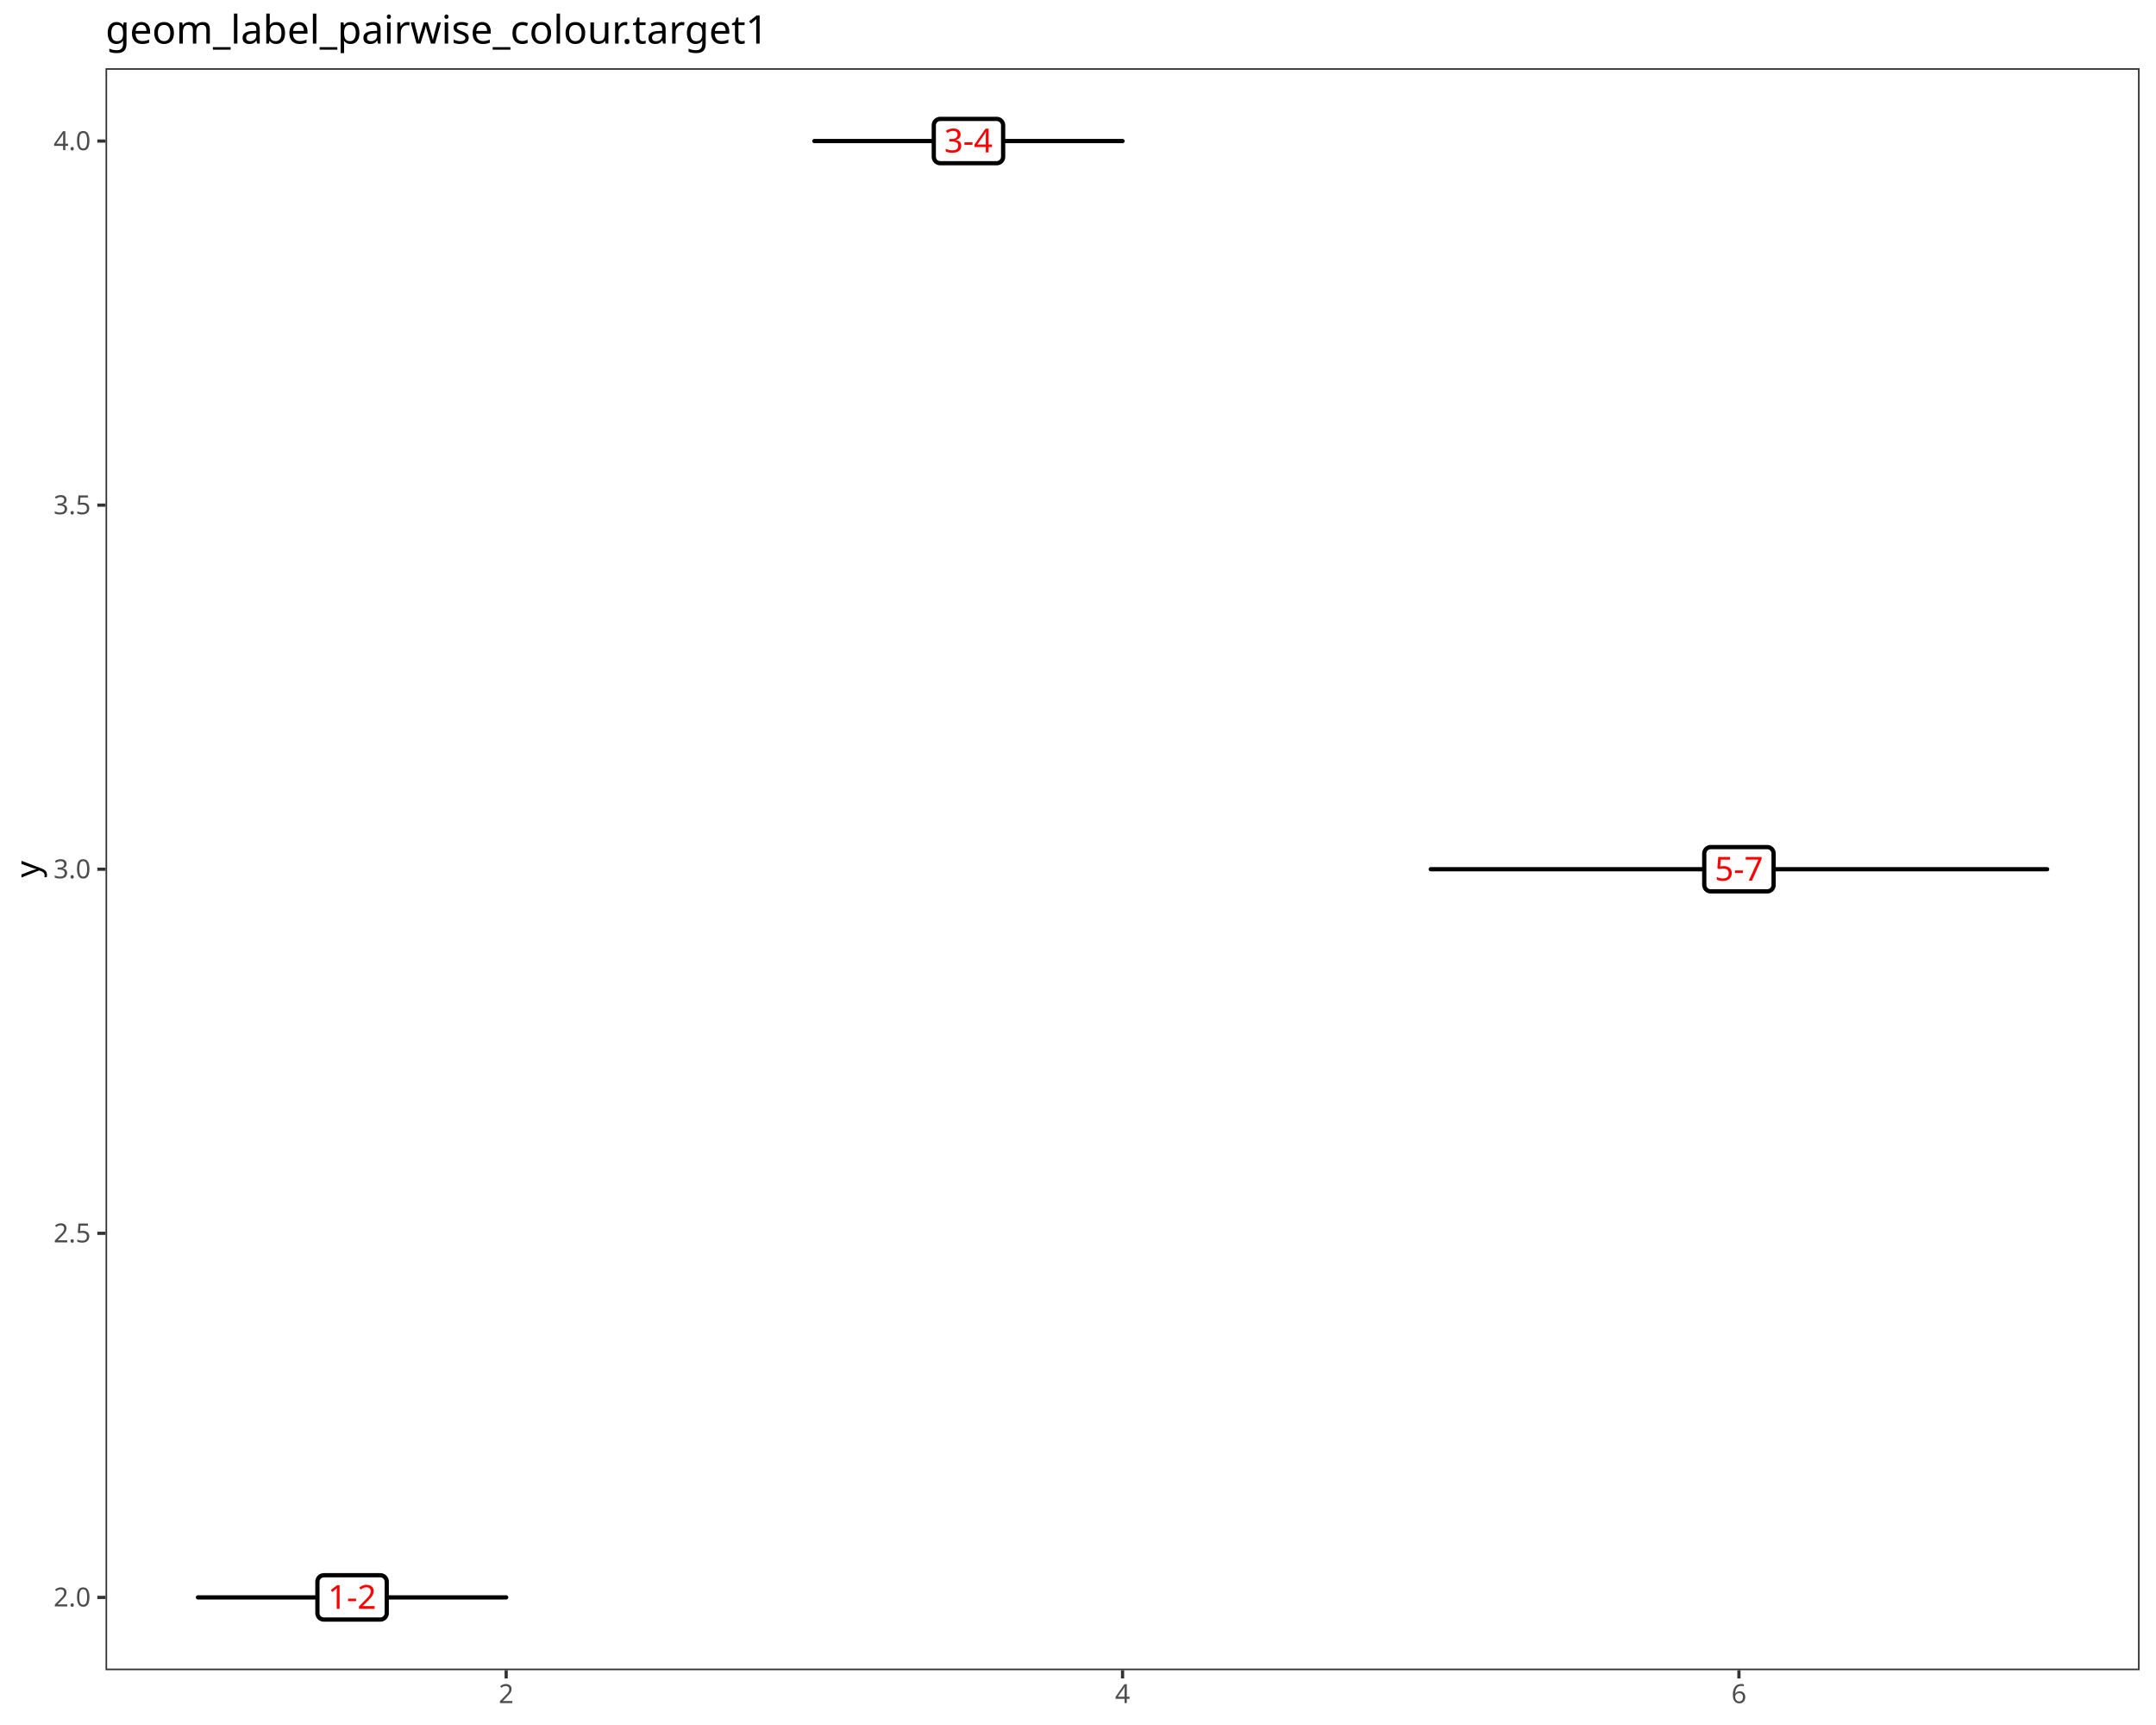
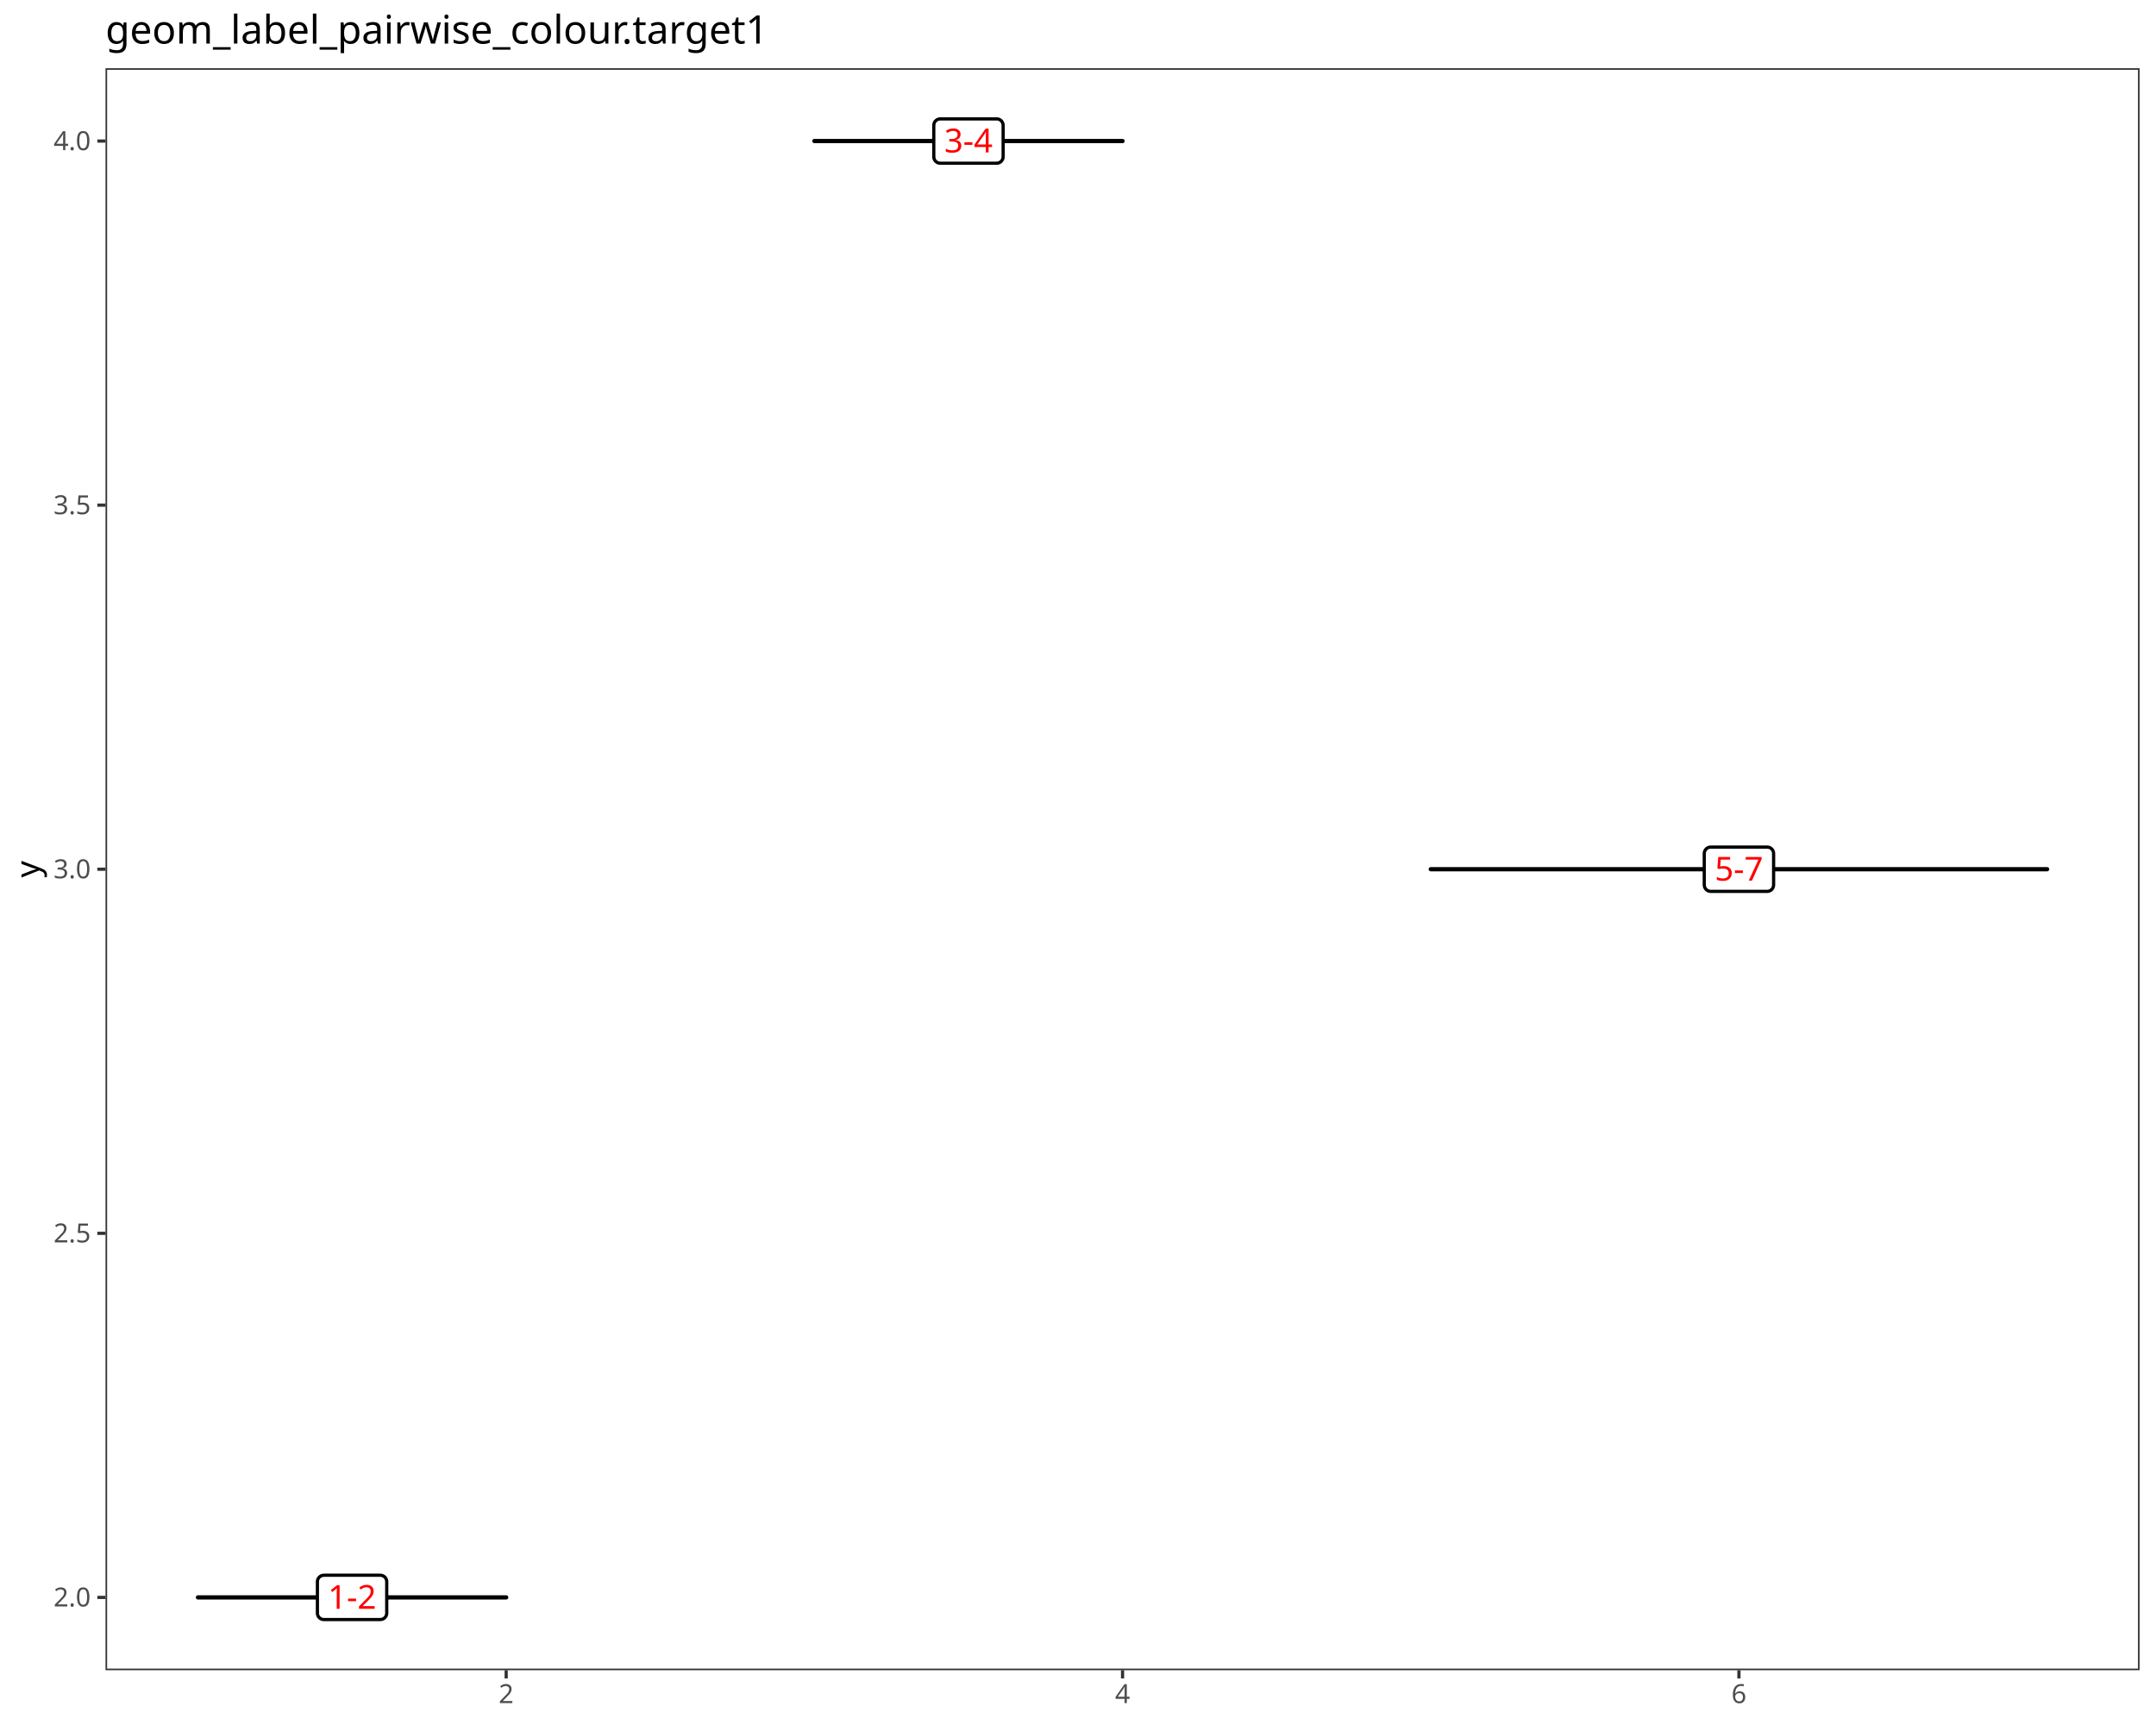
<svg xmlns="http://www.w3.org/2000/svg" class="svglite" data-engine-version="2.0" width="720.00pt" height="576.00pt" viewBox="0 0 720.00 576.00">
  <defs>
    <style type="text/css">
    .svglite line, .svglite polyline, .svglite polygon, .svglite path, .svglite rect, .svglite circle {
      fill: none;
      stroke: #000000;
      stroke-linecap: round;
      stroke-linejoin: round;
      stroke-miterlimit: 10.00;
    }
  </style>
  </defs>
  <rect width="100%" height="100%" style="stroke: none; fill: #FFFFFF;" />
  <defs>
    <clipPath id="cpMC4wMHw3MjAuMDB8MC4wMHw1NzYuMDA=">
      <rect x="0.00" y="0.00" width="720.00" height="576.00" />
    </clipPath>
  </defs>
  <g clip-path="url(#cpMC4wMHw3MjAuMDB8MC4wMHw1NzYuMDA=)">
    <rect x="0.00" y="0.00" width="720.00" height="576.00" style="stroke-width: 1.07; stroke: #FFFFFF; fill: #FFFFFF;" />
  </g>
  <defs>
    <clipPath id="cpMzUuMjR8NzE0LjUyfDIyLjc4fDU1Ny43MQ==">
      <rect x="35.24" y="22.78" width="679.28" height="534.92" />
    </clipPath>
  </defs>
  <g clip-path="url(#cpMzUuMjR8NzE0LjUyfDIyLjc4fDU1Ny43MQ==)">
    <rect x="35.24" y="22.78" width="679.28" height="534.92" style="stroke-width: 1.07; stroke: none; fill: #FFFFFF;" />
    <line x1="66.11" y1="533.39" x2="169.04" y2="533.39" style="stroke-width: 1.42;" />
-     <polygon points="108.16,540.79 126.99,540.79 126.91,540.79 127.25,540.77 127.59,540.70 127.92,540.58 128.22,540.41 128.49,540.19 128.72,539.93 128.91,539.63 129.04,539.31 129.13,538.98 129.15,538.63 129.15,538.63 129.15,528.15 129.15,528.15 129.13,527.81 129.04,527.47 128.91,527.15 128.72,526.85 128.49,526.59 128.22,526.37 127.92,526.20 127.59,526.08 127.25,526.01 126.99,525.99 108.16,525.99 108.42,526.01 108.07,525.99 107.73,526.04 107.39,526.13 107.08,526.28 106.79,526.48 106.54,526.72 106.33,527.00 106.17,527.31 106.06,527.64 106.00,527.98 106.00,528.15 106.00,538.63 106.00,538.46 106.00,538.80 106.06,539.15 106.17,539.48 106.33,539.78 106.54,540.06 106.79,540.30 107.08,540.50 107.39,540.65 107.73,540.75 108.07,540.79 " style="stroke-width: 1.42; fill: #FFFFFF;" />
+     <polygon points="108.16,540.79 126.99,540.79 126.91,540.79 127.25,540.77 127.59,540.70 127.92,540.58 128.22,540.41 128.49,540.19 128.72,539.93 128.91,539.63 129.04,539.31 129.13,538.98 129.15,538.63 129.15,538.63 129.15,528.15 129.15,528.15 129.13,527.81 129.04,527.47 128.91,527.15 128.72,526.85 128.49,526.59 128.22,526.37 127.92,526.20 127.59,526.08 127.25,526.01 126.99,525.99 108.16,525.99 108.42,526.01 108.07,525.99 107.73,526.04 107.39,526.13 107.08,526.28 106.79,526.48 106.54,526.72 106.33,527.00 106.17,527.31 106.06,527.64 106.00,527.98 106.00,528.15 106.00,538.63 106.00,538.46 106.00,538.80 106.06,539.15 106.17,539.48 106.33,539.78 106.54,540.06 106.79,540.30 107.08,540.50 107.39,540.65 107.73,540.75 108.07,540.79 " style="stroke-width: 1.07; fill: #FFFFFF;" />
    <text x="117.58" y="537.19" text-anchor="middle" style="font-size: 11.04px; fill: #FF0000; font-family: sans;" textLength="15.96px" lengthAdjust="spacingAndGlyphs">1-2</text>
    <line x1="271.96" y1="47.10" x2="374.88" y2="47.10" style="stroke-width: 1.42;" />
-     <polygon points="314.00,54.50 332.84,54.50 332.75,54.50 333.10,54.48 333.44,54.41 333.76,54.29 334.06,54.11 334.33,53.89 334.56,53.63 334.75,53.34 334.89,53.02 334.97,52.68 335.00,52.34 335.00,52.34 335.00,41.86 335.00,41.86 334.97,41.51 334.89,41.18 334.75,40.86 334.56,40.56 334.33,40.30 334.06,40.08 333.76,39.91 333.44,39.78 333.10,39.72 332.84,39.70 314.00,39.70 314.26,39.72 313.91,39.70 313.57,39.74 313.23,39.84 312.92,39.99 312.63,40.19 312.38,40.43 312.17,40.70 312.01,41.01 311.90,41.34 311.85,41.69 311.84,41.86 311.84,52.34 311.85,52.16 311.85,52.51 311.90,52.85 312.01,53.18 312.17,53.49 312.38,53.77 312.63,54.01 312.92,54.21 313.23,54.36 313.57,54.45 313.91,54.50 " style="stroke-width: 1.42; fill: #FFFFFF;" />
+     <polygon points="314.00,54.50 332.84,54.50 332.75,54.50 333.10,54.48 333.44,54.41 333.76,54.29 334.06,54.11 334.33,53.89 334.56,53.63 334.75,53.34 334.89,53.02 334.97,52.68 335.00,52.34 335.00,52.34 335.00,41.86 335.00,41.86 334.97,41.51 334.89,41.18 334.75,40.86 334.56,40.56 334.33,40.30 334.06,40.08 333.76,39.91 333.44,39.78 333.10,39.72 332.84,39.70 314.00,39.70 314.26,39.72 313.91,39.70 313.57,39.74 313.23,39.84 312.92,39.99 312.63,40.19 312.38,40.43 312.17,40.70 312.01,41.01 311.90,41.34 311.85,41.69 311.84,41.86 311.84,52.34 311.85,52.16 311.85,52.51 311.90,52.85 312.01,53.18 312.17,53.49 312.38,53.77 312.63,54.01 312.92,54.21 313.23,54.36 313.57,54.45 313.91,54.50 " style="stroke-width: 1.07; fill: #FFFFFF;" />
    <text x="323.42" y="50.90" text-anchor="middle" style="font-size: 11.04px; fill: #FF0000; font-family: sans;" textLength="15.96px" lengthAdjust="spacingAndGlyphs">3-4</text>
    <line x1="477.80" y1="290.24" x2="683.64" y2="290.24" style="stroke-width: 1.42;" />
-     <polygon points="571.30,297.64 590.14,297.64 590.05,297.64 590.40,297.63 590.74,297.56 591.07,297.43 591.37,297.26 591.64,297.04 591.87,296.78 592.05,296.49 592.19,296.17 592.27,295.83 592.30,295.48 592.30,295.48 592.30,285.01 592.30,285.01 592.27,284.66 592.19,284.32 592.05,284.00 591.87,283.71 591.64,283.45 591.37,283.23 591.07,283.05 590.74,282.93 590.40,282.86 590.14,282.85 571.30,282.85 571.56,282.86 571.22,282.85 570.87,282.89 570.54,282.99 570.22,283.14 569.94,283.33 569.69,283.57 569.48,283.85 569.32,284.16 569.21,284.49 569.15,284.83 569.14,285.01 569.14,295.48 569.15,295.31 569.15,295.66 569.21,296.00 569.32,296.33 569.48,296.64 569.69,296.92 569.94,297.16 570.22,297.35 570.54,297.50 570.87,297.60 571.22,297.64 " style="stroke-width: 1.42; fill: #FFFFFF;" />
+     <polygon points="571.30,297.64 590.14,297.64 590.05,297.64 590.40,297.63 590.74,297.56 591.07,297.43 591.37,297.26 591.64,297.04 591.87,296.78 592.05,296.49 592.19,296.17 592.27,295.83 592.30,295.48 592.30,295.48 592.30,285.01 592.30,285.01 592.27,284.66 592.19,284.32 592.05,284.00 591.87,283.71 591.64,283.45 591.37,283.23 591.07,283.05 590.74,282.93 590.40,282.86 590.14,282.85 571.30,282.85 571.56,282.86 571.22,282.85 570.87,282.89 570.54,282.99 570.22,283.14 569.94,283.33 569.69,283.57 569.48,283.85 569.32,284.16 569.21,284.49 569.15,284.83 569.14,285.01 569.14,295.48 569.15,295.31 569.15,295.66 569.21,296.00 569.32,296.33 569.48,296.64 569.69,296.92 569.94,297.16 570.22,297.35 570.54,297.50 570.87,297.60 571.22,297.64 " style="stroke-width: 1.07; fill: #FFFFFF;" />
    <text x="580.72" y="294.04" text-anchor="middle" style="font-size: 11.04px; fill: #FF0000; font-family: sans;" textLength="15.96px" lengthAdjust="spacingAndGlyphs">5-7</text>
    <rect x="35.24" y="22.78" width="679.28" height="534.92" style="stroke-width: 1.07; stroke: #333333;" />
  </g>
  <g clip-path="url(#cpMC4wMHw3MjAuMDB8MC4wMHw1NzYuMDA=)">
    <text x="30.31" y="536.42" text-anchor="end" style="font-size: 8.80px; fill: #4D4D4D; font-family: sans;" textLength="12.23px" lengthAdjust="spacingAndGlyphs">2.0</text>
    <text x="30.31" y="414.85" text-anchor="end" style="font-size: 8.80px; fill: #4D4D4D; font-family: sans;" textLength="12.23px" lengthAdjust="spacingAndGlyphs">2.5</text>
    <text x="30.31" y="293.27" text-anchor="end" style="font-size: 8.80px; fill: #4D4D4D; font-family: sans;" textLength="12.23px" lengthAdjust="spacingAndGlyphs">3.0</text>
    <text x="30.31" y="171.70" text-anchor="end" style="font-size: 8.80px; fill: #4D4D4D; font-family: sans;" textLength="12.23px" lengthAdjust="spacingAndGlyphs">3.5</text>
    <text x="30.31" y="50.13" text-anchor="end" style="font-size: 8.80px; fill: #4D4D4D; font-family: sans;" textLength="12.23px" lengthAdjust="spacingAndGlyphs">4.0</text>
    <polyline points="32.50,533.39 35.24,533.39 " style="stroke-width: 1.07; stroke: #333333; stroke-linecap: butt;" />
    <polyline points="32.50,411.82 35.24,411.82 " style="stroke-width: 1.07; stroke: #333333; stroke-linecap: butt;" />
    <polyline points="32.50,290.24 35.24,290.24 " style="stroke-width: 1.07; stroke: #333333; stroke-linecap: butt;" />
    <polyline points="32.50,168.67 35.24,168.67 " style="stroke-width: 1.07; stroke: #333333; stroke-linecap: butt;" />
    <polyline points="32.50,47.10 35.24,47.10 " style="stroke-width: 1.07; stroke: #333333; stroke-linecap: butt;" />
    <polyline points="169.04,560.45 169.04,557.71 " style="stroke-width: 1.07; stroke: #333333; stroke-linecap: butt;" />
    <polyline points="374.88,560.45 374.88,557.71 " style="stroke-width: 1.07; stroke: #333333; stroke-linecap: butt;" />
    <polyline points="580.72,560.45 580.72,557.71 " style="stroke-width: 1.07; stroke: #333333; stroke-linecap: butt;" />
    <text x="169.04" y="568.69" text-anchor="middle" style="font-size: 8.80px; fill: #4D4D4D; font-family: sans;" textLength="4.89px" lengthAdjust="spacingAndGlyphs">2</text>
    <text x="374.88" y="568.69" text-anchor="middle" style="font-size: 8.80px; fill: #4D4D4D; font-family: sans;" textLength="4.89px" lengthAdjust="spacingAndGlyphs">4</text>
    <text x="580.72" y="568.69" text-anchor="middle" style="font-size: 8.80px; fill: #4D4D4D; font-family: sans;" textLength="4.89px" lengthAdjust="spacingAndGlyphs">6</text>
    <text transform="translate(13.05,290.24) rotate(-90)" text-anchor="middle" style="font-size: 11.00px; font-family: sans;" textLength="5.50px" lengthAdjust="spacingAndGlyphs">y</text>
    <text x="35.24" y="14.56" style="font-size: 13.20px; font-family: sans;" textLength="212.08px" lengthAdjust="spacingAndGlyphs">geom_label_pairwise_colour.target1</text>
  </g>
</svg>
